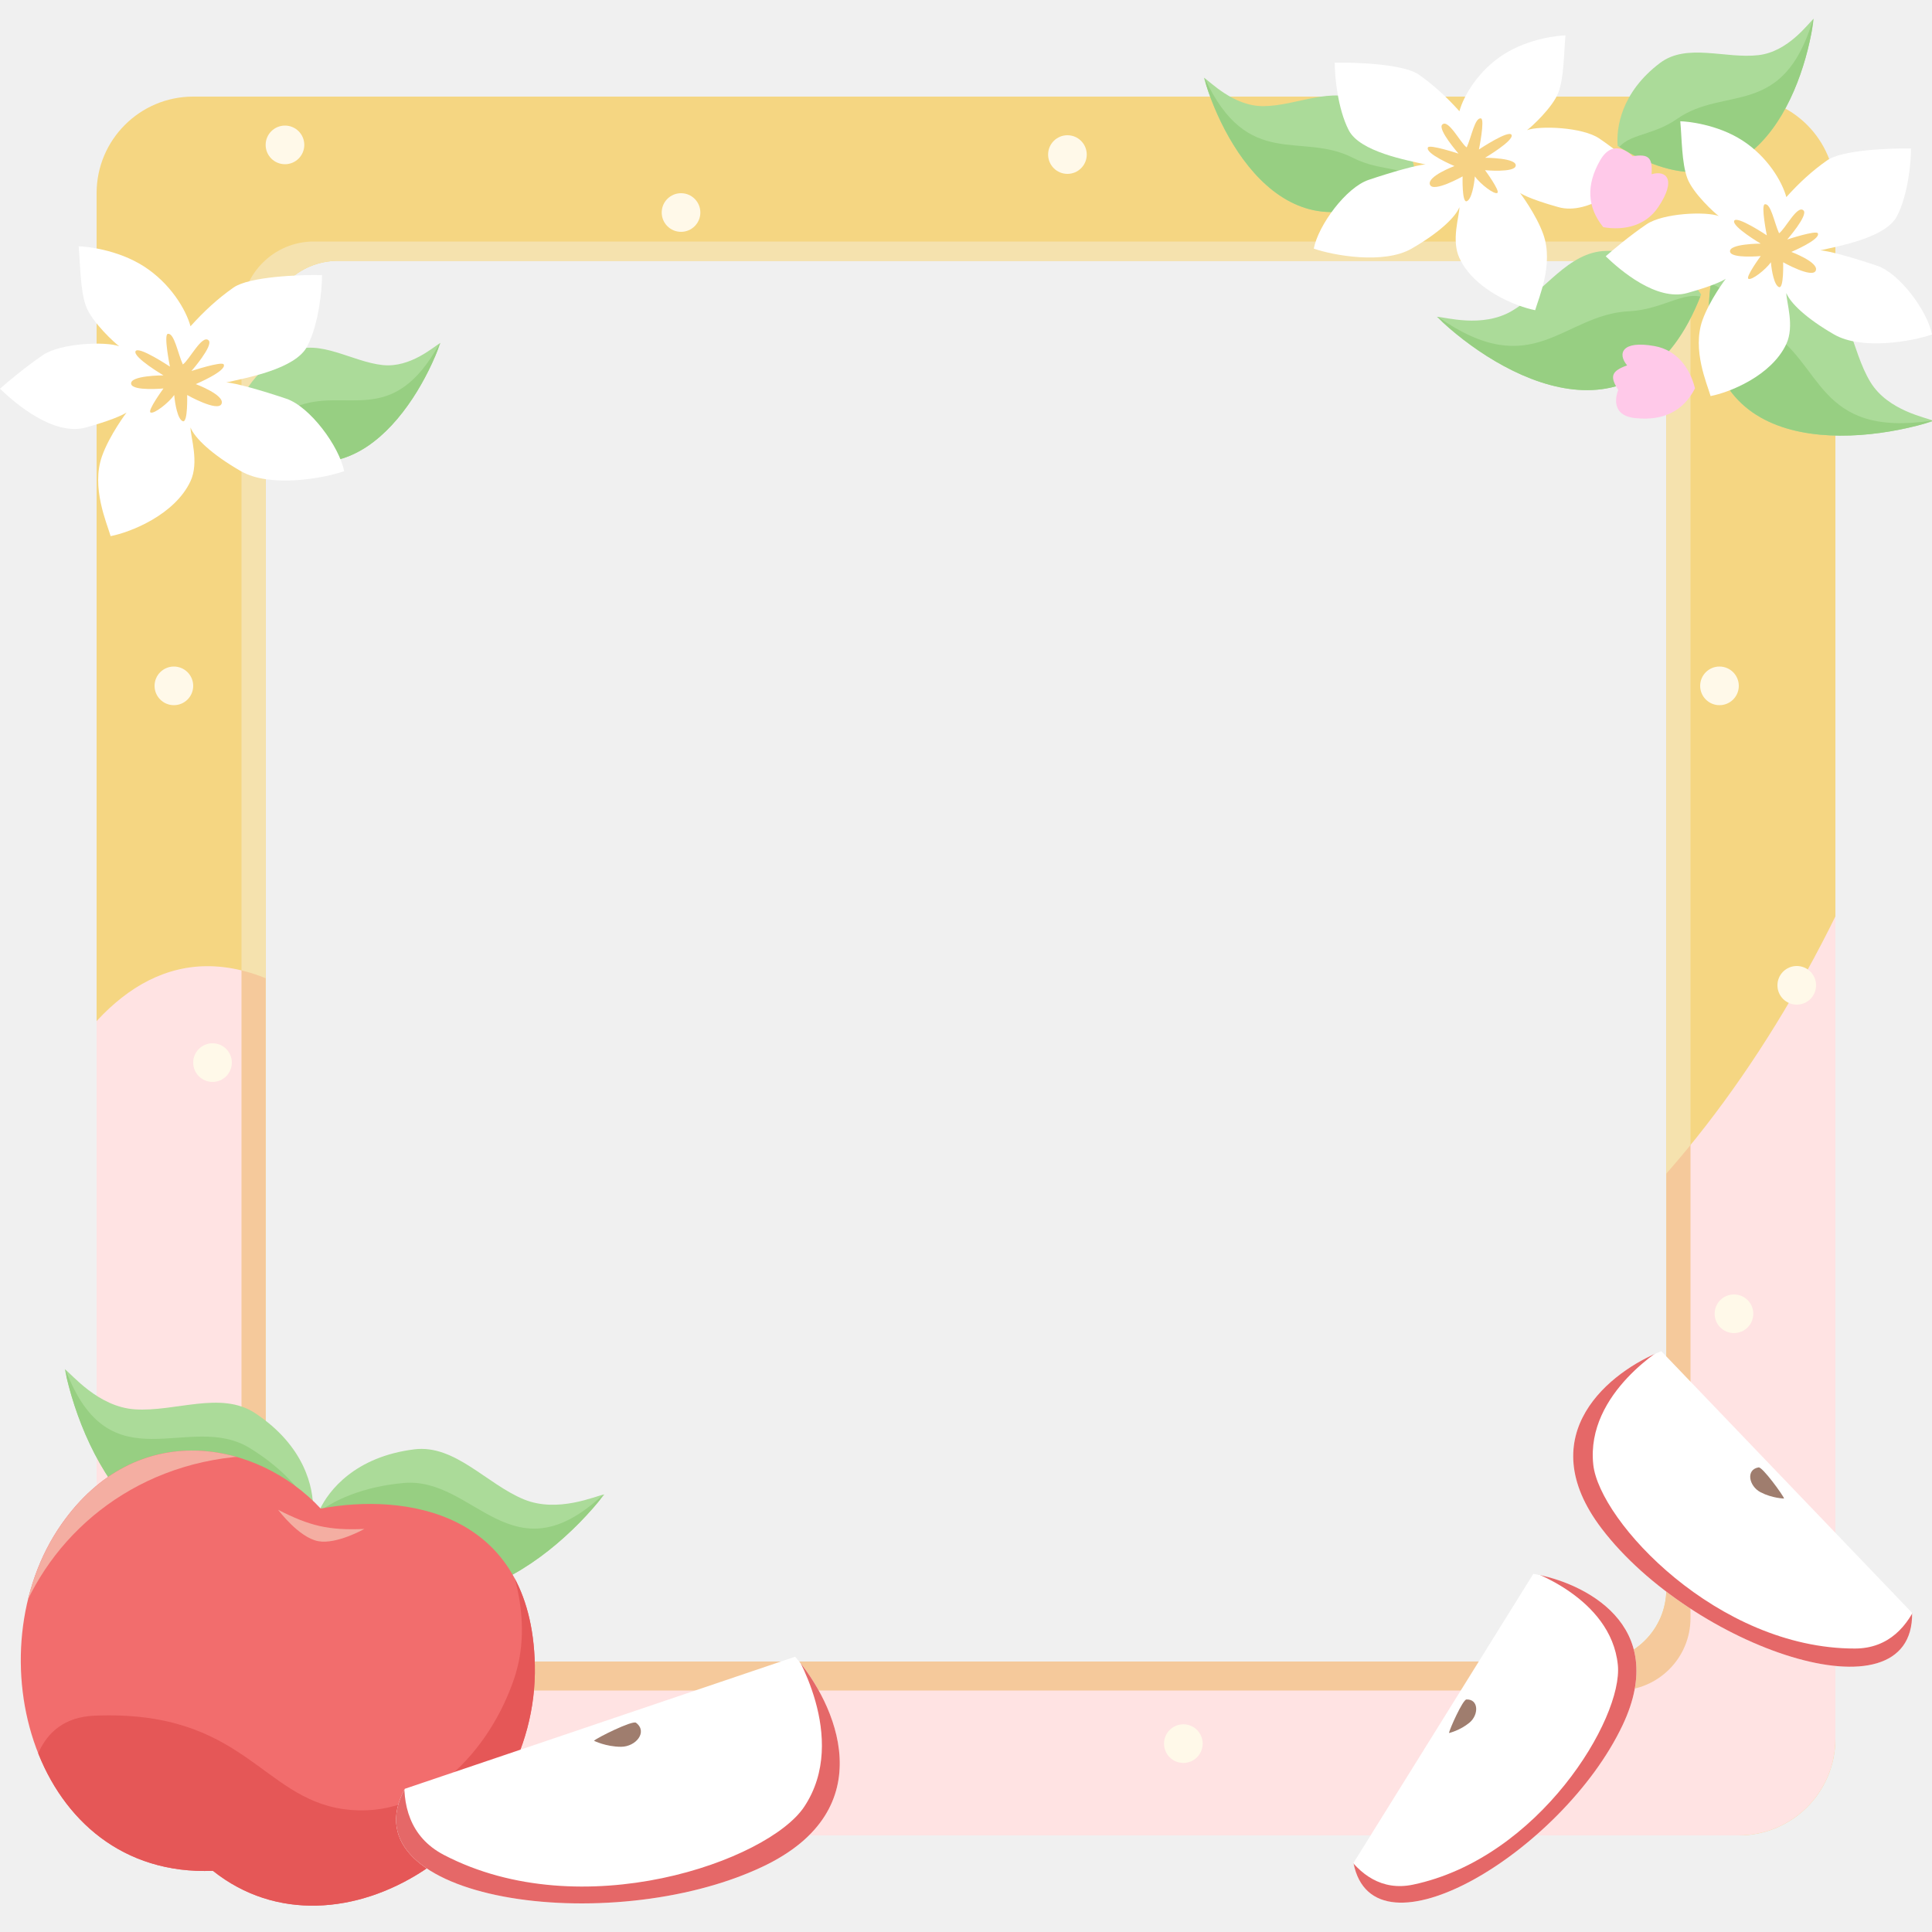
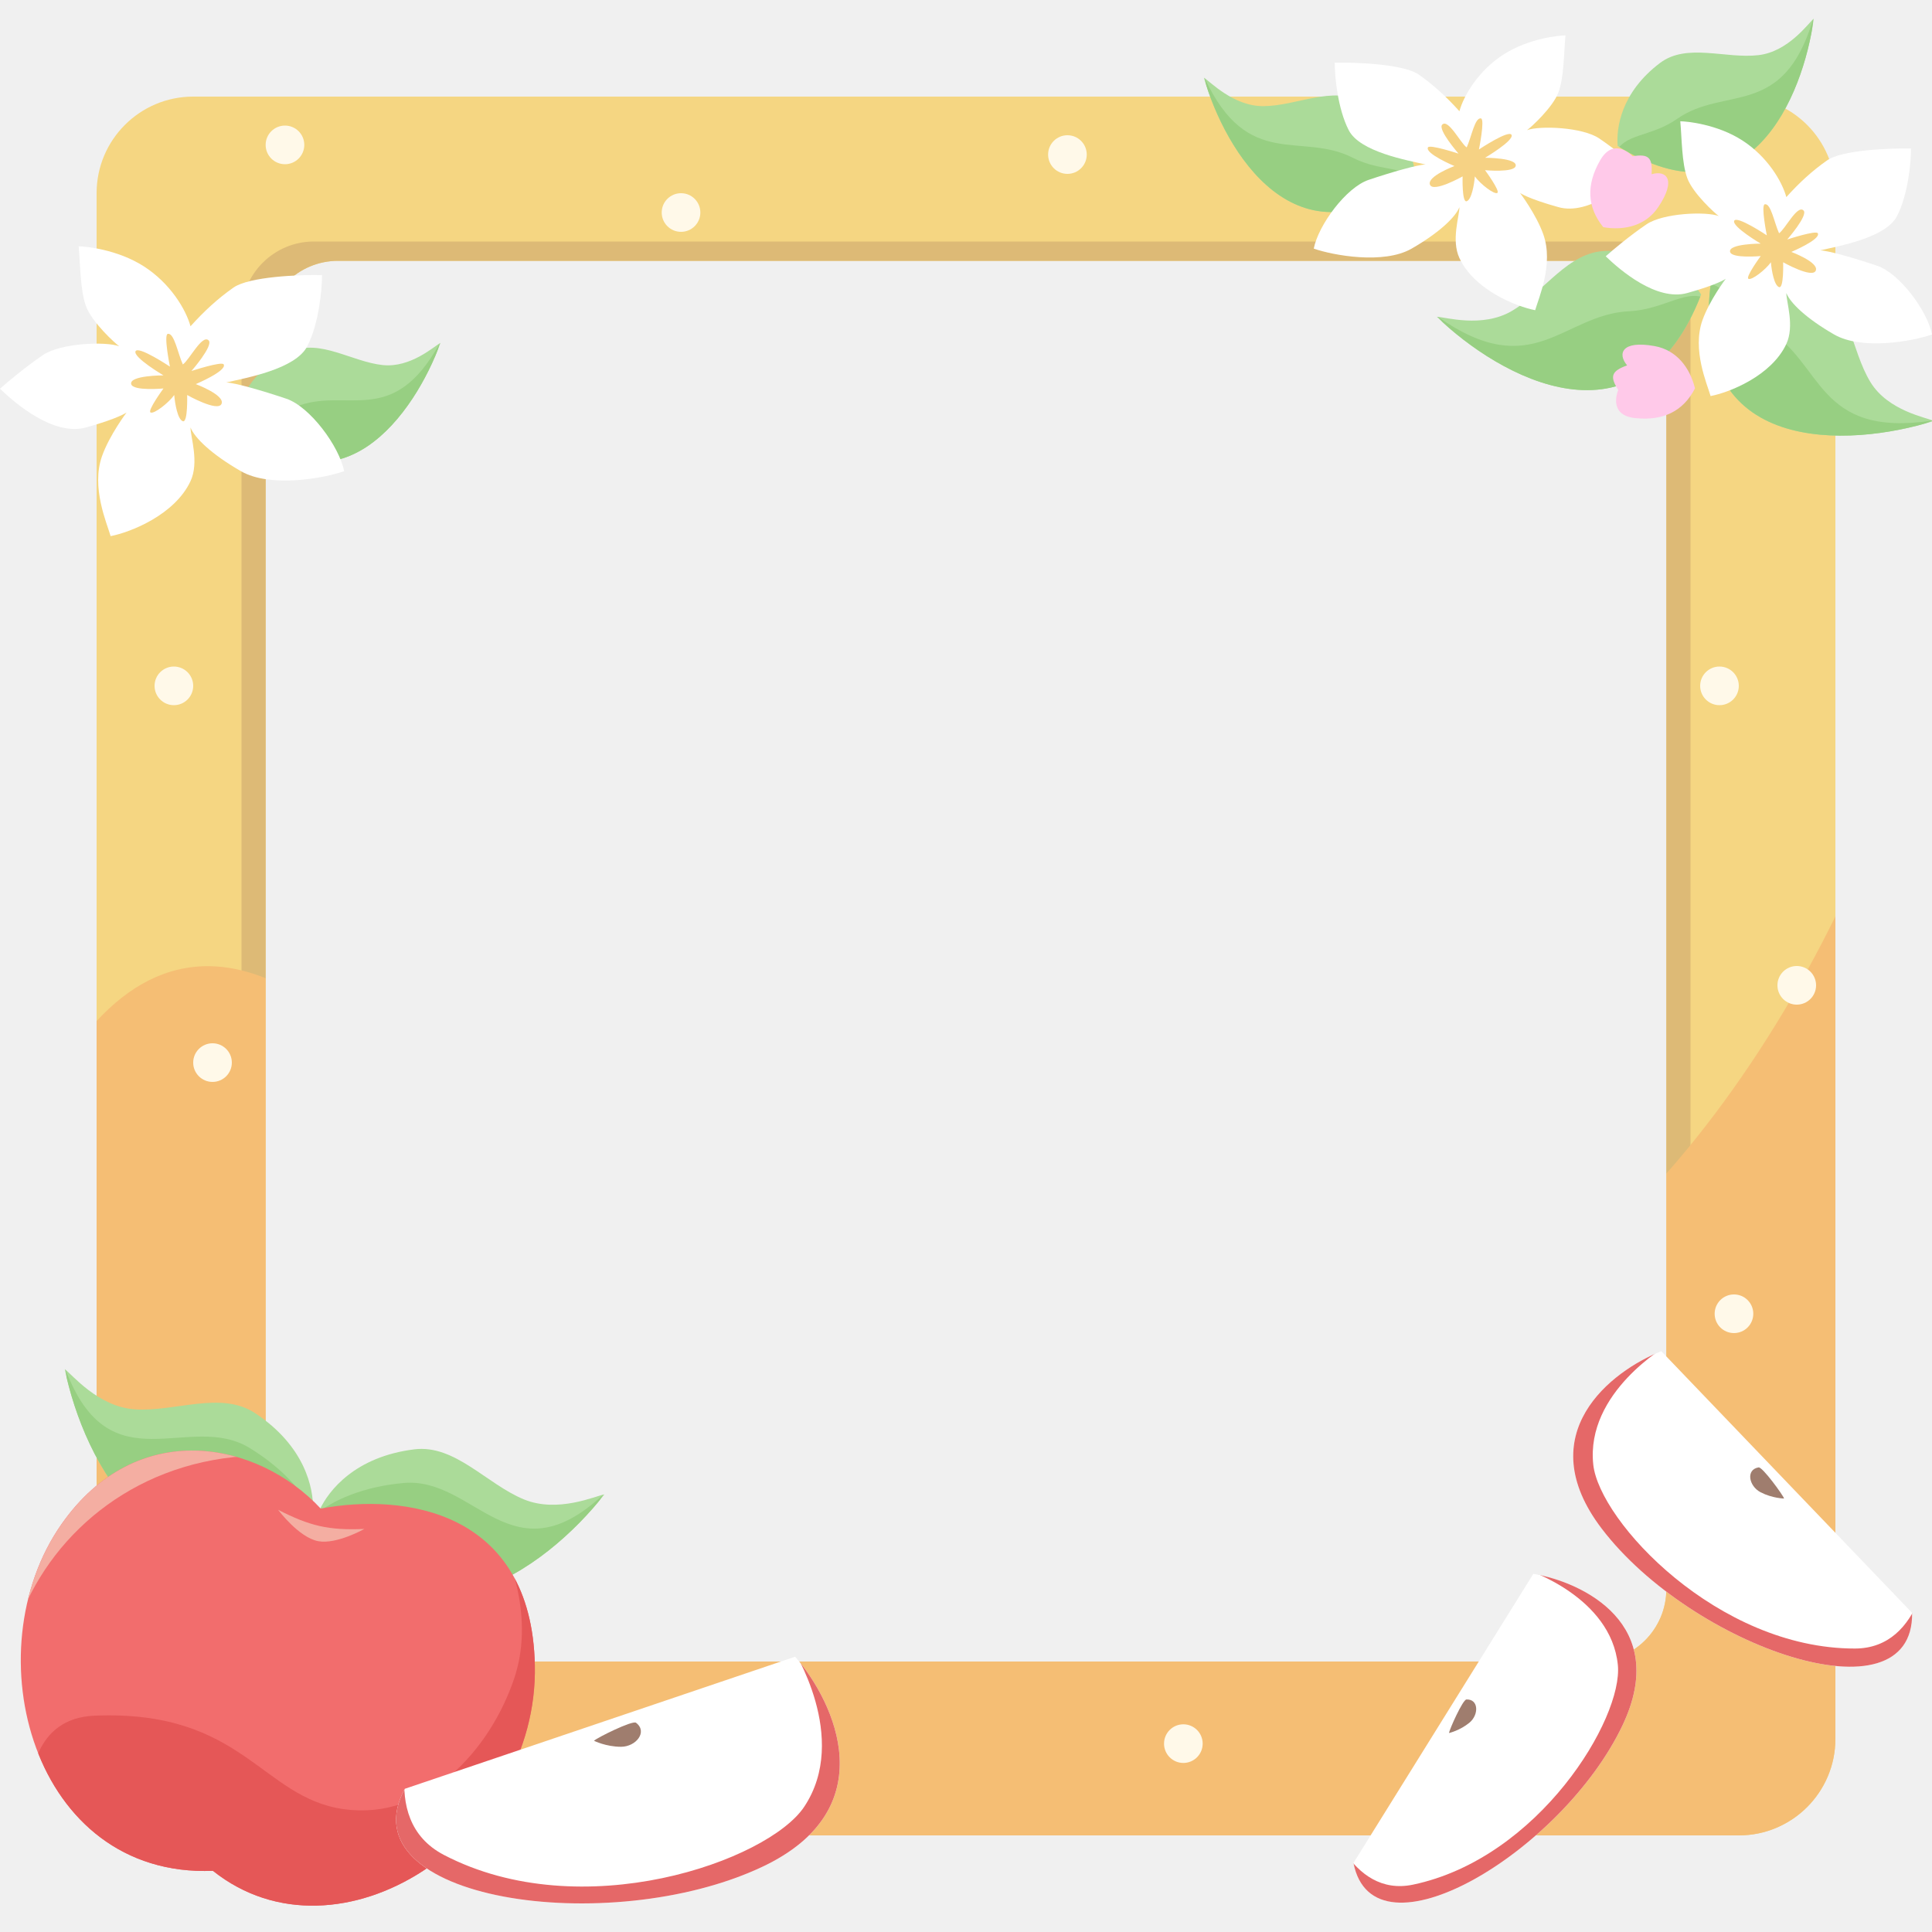
<svg xmlns="http://www.w3.org/2000/svg" width="400" height="400" viewBox="0 0 400 400" fill="none">
  <g clip-path="url(#clip0_2585_58)">
    <path fill-rule="evenodd" clip-rule="evenodd" d="M360 20C371.046 20 380 28.954 380 40V360C380 371.046 371.046 380 360 380H40C28.954 380 20 371.046 20 360V40C20 28.954 28.954 20 40 20H360ZM70 54C61.716 54 55 60.716 55 69V329C55 337.284 61.716 344 70 344H330C338.284 344 345 337.284 345 329V69C345 60.716 338.284 54 330 54H70Z" fill="#F5D682" />
    <mask id="mask0_2585_58" style="mask-type:alpha" maskUnits="userSpaceOnUse" x="20" y="20" width="360" height="360">
      <path fill-rule="evenodd" clip-rule="evenodd" d="M360 20C371.046 20 380 28.954 380 40V360C380 371.046 371.046 380 360 380H40C28.954 380 20 371.046 20 360V40C20 28.954 28.954 20 40 20H360ZM70 54C61.716 54 55 60.716 55 69V329C55 337.284 61.716 344 70 344H330C338.284 344 345 337.284 345 329V69C345 60.716 338.284 54 330 54H70Z" fill="#F5D682" />
    </mask>
    <g mask="url(#mask0_2585_58)">
-       <rect x="50" y="50" width="300" height="300" rx="15" fill="#F5E2AE" style="mix-blend-mode:multiply" />
-       <path d="M86.5 228.5C32.053 163.163 6.5 227.333 -0.5 252.5V403.5L403.5 394.5V122C389.5 188.5 348.4 257.7 296 280.5C230.5 309 161.5 318.5 86.5 228.5Z" fill="#FFE3E3" style="mix-blend-mode:multiply" />
+       <rect x="50" y="50" width="300" height="300" rx="15" fill="#DDBA76" />
+       <path d="M86.5 228.5C32.053 163.163 6.5 227.333 -0.5 252.5V403.5L403.5 394.5V122C389.5 188.5 348.4 257.7 296 280.5C230.5 309 161.5 318.5 86.5 228.5Z" fill="#F5BE74" />
    </g>
    <path d="M52.81 292.573C63.139 299.39 64.907 308.094 64.815 312.484C33.013 334.404 17.292 302.268 13.407 283.461C14.876 284.517 20.293 291.261 27.892 291.786C36.25 292.364 45.727 287.898 52.81 292.573Z" fill="#ABDB99" />
    <mask id="mask1_2585_58" style="mask-type:alpha" maskUnits="userSpaceOnUse" x="13" y="283" width="52" height="37">
      <path d="M52.81 292.573C63.139 299.39 64.907 308.094 64.815 312.483C33.013 334.403 17.292 302.268 13.407 283.461C14.876 284.517 20.293 291.261 27.892 291.786C36.25 292.364 45.727 287.898 52.81 292.573Z" fill="#ABDB99" />
    </mask>
    <g mask="url(#mask1_2585_58)">
      <path d="M51.707 299.802C58.661 304.062 63.351 309.393 65.532 314.497C57.544 315.216 40.081 316.87 28.673 315.915C17.264 314.961 14.226 291.412 13.608 283.626C22.745 307.884 39.105 292.084 51.707 299.802Z" fill="#97CF82" />
    </g>
    <path d="M85.779 300.07C73.497 301.593 68.049 308.607 66.183 312.582C84.948 346.342 113.301 324.526 125.131 309.398C123.346 309.692 115.499 313.33 108.456 310.428C100.711 307.235 94.201 299.026 85.779 300.07Z" fill="#ABDB99" />
    <mask id="mask2_2585_58" style="mask-type:alpha" maskUnits="userSpaceOnUse" x="66" y="299" width="60" height="32">
      <path d="M85.779 300.07C73.497 301.593 68.049 308.607 66.183 312.582C84.948 346.342 113.301 324.526 125.131 309.398C123.346 309.693 115.499 313.331 108.456 310.428C100.711 307.235 94.201 299.026 85.779 300.07Z" fill="#ABDB99" />
    </mask>
    <g mask="url(#mask2_2585_58)">
      <path d="M83.558 307.038C75.436 307.767 68.867 310.462 64.646 314.067C71.485 318.258 86.398 327.492 97.044 331.702C107.691 335.912 120.867 316.16 124.878 309.457C105.922 327.137 98.276 305.717 83.558 307.038Z" fill="#97CF82" />
    </g>
    <path d="M66.401 312.336C53.305 298.288 28.327 293.287 12.717 315.591C-5.697 341.901 6.718 388.83 44.082 387.334C70.181 408.11 111.517 380.949 110.733 344.728C110.038 312.633 83.587 309.107 66.401 312.336Z" fill="#F26D6D" />
    <mask id="mask3_2585_58" style="mask-type:alpha" maskUnits="userSpaceOnUse" x="4" y="300" width="107" height="95">
      <path d="M66.401 312.336C53.305 298.288 28.327 293.287 12.717 315.591C-5.697 341.901 6.718 388.83 44.082 387.334C70.181 408.11 111.517 380.949 110.733 344.728C110.038 312.633 83.587 309.107 66.401 312.336Z" fill="#EA7B7B" />
    </mask>
    <g mask="url(#mask3_2585_58)">
      <path d="M19.623 355.209C6.762 355.726 6.447 368.535 5.551 372.607C17.101 442.05 104.413 392.3 114.71 374.877C141.408 329.705 102.292 311.61 87.804 294.071C89.12 296.194 114.63 323.258 106.442 347.556C101.454 362.356 88.257 376.971 71.156 374.566C54.056 372.161 50.315 353.976 19.623 355.209Z" fill="#E55757" />
      <path d="M19.338 303.55C2.237 316.548 3.351 335.522 3.575 336.455C10.018 318.128 27.137 303.153 50.421 301.496C46.483 299.483 25.9 298.562 19.338 303.55Z" fill="#F4AEA2" />
      <path d="M75.438 316.553C68.014 316.879 64.119 315.932 57.587 312.59C57.587 312.59 61.837 318.319 65.878 319.084C69.672 319.803 75.438 316.553 75.438 316.553Z" fill="#F4AEA2" />
    </g>
    <path d="M164.629 343L83.806 370.355C71.372 393.359 126.083 401.441 157.79 386.52C183.156 374.583 172.918 352.533 164.629 343Z" fill="white" />
    <mask id="mask4_2585_58" style="mask-type:alpha" maskUnits="userSpaceOnUse" x="82" y="343" width="92" height="52">
      <path d="M164.629 343L83.806 370.355C71.372 393.359 126.083 401.441 157.79 386.52C183.156 374.583 172.918 352.533 164.629 343Z" fill="white" />
    </mask>
    <g mask="url(#mask4_2585_58)">
      <path d="M166.494 374.086C176.027 359.786 164.007 341.135 164.007 341.135C169.395 345.694 183.28 364.636 180.793 381.546C177.685 402.684 126.083 402.684 88.159 398.954C57.819 395.97 78.004 365.174 88.159 352.326C85.879 356.678 77.589 376.572 91.888 384.033C120.487 398.954 159.033 385.276 166.494 374.086Z" fill="#E56868" />
      <path d="M131.678 356.678C130.95 356.132 123.596 359.786 122.974 360.408C122.974 360.408 125.461 361.651 128.57 361.651C131.678 361.651 134.165 358.543 131.678 356.678Z" fill="#9F7D6E" />
    </g>
    <path d="M343.957 279.751L395.884 333.928C396.236 356.922 350.278 340.997 331.608 316.476C316.673 296.859 333.618 283.819 343.957 279.751Z" fill="white" />
    <mask id="mask5_2585_58" style="mask-type:alpha" maskUnits="userSpaceOnUse" x="325" y="279" width="71" height="67">
      <path d="M343.957 279.751L395.884 333.928C396.236 356.922 350.278 340.997 331.608 316.476C316.673 296.859 333.618 283.819 343.957 279.751Z" fill="white" />
    </mask>
    <g mask="url(#mask5_2585_58)">
      <path d="M329.871 303.24C328.245 288.213 345.199 278.549 345.199 278.549C339.144 279.916 320.618 289.049 315.687 303.25C309.523 321 349.772 341.967 380.869 354.466C405.746 364.466 402.515 332.244 399.814 318.096C399.824 322.417 398.207 341.303 384.022 341.312C355.653 341.331 331.144 315.001 329.871 303.24Z" fill="#E56868" />
      <path d="M364.101 303.808C364.891 303.678 369.143 309.517 369.375 310.254C369.375 310.254 366.93 310.214 364.505 308.951C362.081 307.688 361.404 304.253 364.101 303.808Z" fill="#9F7D6E" />
    </g>
    <path d="M317.461 325.844L280.22 385.704C284.35 406.911 323.514 383.369 335.926 357.211C345.856 336.285 327.754 327.58 317.461 325.844Z" fill="white" />
    <mask id="mask6_2585_58" style="mask-type:alpha" maskUnits="userSpaceOnUse" x="280" y="325" width="59" height="69">
      <path d="M317.461 325.844L280.22 385.704C284.35 406.911 323.514 383.369 335.926 357.211C345.856 336.285 327.754 327.58 317.461 325.844Z" fill="white" />
    </mask>
    <g mask="url(#mask6_2585_58)">
      <path d="M334.959 344.708C333.543 330.579 316.086 324.979 316.086 324.979C321.917 325.063 340.717 329.87 348.001 341.969C357.105 357.093 324.166 384.163 298.001 401.676C277.069 415.687 273.798 385.44 273.54 371.912C274.368 375.886 279.513 392.934 292.554 390.195C318.637 384.717 336.067 355.765 334.959 344.708Z" fill="#E56868" />
      <path d="M303.603 351.86C302.851 351.893 300.074 358.084 300.004 358.807C300.004 358.807 302.243 358.296 304.228 356.666C306.212 355.035 306.169 351.746 303.603 351.86Z" fill="#9F7D6E" />
    </g>
    <path d="M332.546 51.951C344.057 51.782 349.975 57.547 352.203 60.97C339.237 94.478 310.32 78.008 297.482 65.585C299.165 65.627 306.861 67.974 312.978 64.398C319.706 60.465 324.653 52.068 332.546 51.951Z" fill="#ABDB99" />
    <mask id="mask7_2585_58" style="mask-type:alpha" maskUnits="userSpaceOnUse" x="297" y="51" width="56" height="30">
      <path d="M332.546 51.951C344.057 51.782 349.975 57.547 352.203 60.97C339.236 94.478 310.319 78.008 297.482 65.584C299.164 65.627 306.861 67.974 312.978 64.398C319.706 60.465 324.652 52.068 332.546 51.951Z" fill="#ABDB99" />
    </mask>
    <g mask="url(#mask7_2585_58)">
      <path d="M337.283 64.438C344.86 64.07 349.459 59.361 353.809 62.142C352.064 69.688 342.828 81.069 333.558 86.311C324.287 91.553 302.277 71.268 297.723 65.606C317.453 79.469 323.553 65.105 337.283 64.438Z" fill="#97CF82" />
    </g>
    <path d="M281.995 21.075C290.853 26 292.837 32.998 293.034 36.589C268.424 56.462 253.593 31.196 249.253 16.078C250.518 16.85 255.36 22.021 261.598 21.978C268.459 21.931 275.921 17.697 281.995 21.075Z" fill="#ABDB99" />
    <mask id="mask8_2585_58" style="mask-type:alpha" maskUnits="userSpaceOnUse" x="249" y="16" width="45" height="28">
      <path d="M281.995 21.075C290.853 26 292.837 32.998 293.034 36.589C268.424 56.462 253.593 31.196 249.253 16.078C250.518 16.85 255.36 22.021 261.598 21.978C268.459 21.931 275.921 17.697 281.995 21.075Z" fill="#ABDB99" />
    </mask>
    <g mask="url(#mask8_2585_58)">
      <path d="M280.126 32.683C286.07 35.73 291.646 34.156 293.745 38.188C289.099 43.18 277.054 47.808 267.678 47.736C258.302 47.665 250.415 22.521 249.427 16.201C258.394 35.443 269.357 27.162 280.126 32.683Z" fill="#97CF82" />
    </g>
    <path d="M343.686 13.039C335.583 19.162 334.607 26.538 334.923 30.219C362.214 47.392 373.359 19.805 375.52 3.865C374.373 4.808 370.296 10.679 364.089 11.415C357.263 12.223 349.243 8.841 343.686 13.039Z" fill="#ABDB99" />
    <mask id="mask9_2585_58" style="mask-type:alpha" maskUnits="userSpaceOnUse" x="334" y="3" width="42" height="33">
      <path d="M343.686 13.039C335.583 19.162 334.607 26.538 334.923 30.219C362.214 47.392 373.359 19.805 375.52 3.865C374.373 4.808 370.296 10.679 364.089 11.415C357.263 12.223 349.243 8.841 343.686 13.039Z" fill="#ABDB99" />
    </mask>
    <g mask="url(#mask9_2585_58)">
      <path d="M347.196 24.631C341.722 28.475 335.955 27.568 334.443 31.937C339.772 36.442 352.403 39.653 361.713 38.41C371.022 37.168 375.282 10.572 375.364 4.011C369.191 24.73 357.115 17.663 347.196 24.631Z" fill="#97CF82" />
    </g>
    <path d="M376.04 58.997C365.948 53.66 357.895 56.225 354.25 58.327C349.313 94.558 382.935 92.64 400.364 87.152C398.856 86.433 390.904 85.096 387.247 79.098C383.224 72.501 382.961 62.657 376.04 58.997Z" fill="#ABDB99" />
    <mask id="mask10_2585_58" style="mask-type:alpha" maskUnits="userSpaceOnUse" x="353" y="55" width="48" height="36">
      <path d="M376.04 58.997C365.948 53.66 357.895 56.225 354.25 58.326C349.313 94.558 382.935 92.64 400.364 87.152C398.856 86.433 390.904 85.096 387.247 79.098C383.224 72.501 382.961 62.657 376.04 58.997Z" fill="#ABDB99" />
    </mask>
    <g mask="url(#mask10_2585_58)">
      <path d="M365.741 68.19C359.223 64.444 357.463 58.102 352.256 58.666C350.106 66.296 352.7 80.778 358.33 89.707C363.959 98.635 393.344 90.148 400.14 87.063C375.914 90.753 377.552 74.978 365.741 68.19Z" fill="#97CF82" />
    </g>
    <path d="M60.278 72.809C51.643 76.773 49.26 83.391 48.802 86.863C70.235 108.469 85.992 85.288 91.192 70.997C89.953 71.629 85.044 76.206 79.23 75.584C72.836 74.901 66.2 70.09 60.278 72.809Z" fill="#ABDB99" />
    <mask id="mask11_2585_58" style="mask-type:alpha" maskUnits="userSpaceOnUse" x="48" y="70" width="44" height="26">
      <path d="M60.278 72.809C51.642 76.773 49.259 83.391 48.802 86.863C70.235 108.469 85.992 85.288 91.191 70.997C89.953 71.629 85.043 76.205 79.229 75.584C72.835 74.901 66.2 70.09 60.278 72.809Z" fill="#ABDB99" />
    </mask>
    <g mask="url(#mask11_2585_58)">
      <path d="M61.136 84.267C55.361 86.675 50.281 84.627 48.017 88.352C51.968 93.636 62.848 99.254 71.596 100.057C80.344 100.859 89.616 77.151 91.019 71.1C81.191 88.971 71.6 79.902 61.136 84.267Z" fill="#97CF82" />
    </g>
    <path d="M311.327 11.257C306.116 14.592 303.043 19.757 302.159 23.027C299.505 20.084 296.803 17.583 293.714 15.425C290.626 13.268 280.847 12.892 276.343 12.973C276.343 15.752 276.922 22.438 279.238 26.95C281.554 31.462 291.302 33.162 295.162 34.061C293.634 34.061 287.972 35.68 283.34 37.249C278.707 38.818 272.965 46.567 272 51.471C275.941 52.861 286.476 54.806 292.267 51.471C298.057 48.136 301.354 44.932 302.159 42.889C302.159 44.769 300.422 49.706 302.159 53.433C305.244 60.054 313.981 63.487 317.841 64.222C318.565 61.688 321.702 54.659 319.53 48.529C318.059 44.376 314.705 39.946 314.705 39.946C314.705 39.946 316.297 41.123 322.667 42.889C329.036 44.654 336.58 38.148 339.556 35.287C338.188 34.061 334.585 31.021 331.111 28.667C327.637 26.313 318.806 25.969 316.152 26.95C316.957 26.378 321.509 22.242 322.667 19.104C323.825 15.965 323.793 10.766 324.114 7.333C322.828 7.333 316.538 7.922 311.327 11.257Z" fill="white" />
    <path d="M298.594 25.805C299.861 24.519 302.396 29.663 303.663 30.52C304.649 28.377 305.353 24.262 306.62 24.519C307.465 24.69 306.197 30.949 306.197 30.949C306.197 30.949 312.486 26.754 312.956 27.948C313.427 29.142 307.465 32.664 307.465 32.664C307.465 32.664 314.224 32.664 313.801 34.378C313.453 35.79 307.465 35.236 307.465 35.236C307.465 35.236 310.675 39.608 309.999 39.951C309.323 40.294 306.479 38.094 305.353 36.522C305.212 38.236 304.677 41.323 303.663 41.666C302.649 42.009 302.818 36.522 302.818 36.522C302.818 36.522 296.735 39.951 296.059 38.236C295.383 36.522 301.128 34.378 301.128 34.378C301.128 34.378 295.003 31.806 295.637 30.52C295.975 29.834 301.973 31.806 301.973 31.806C301.973 31.806 297.608 26.805 298.594 25.805Z" fill="#F6D284" />
    <path d="M360.673 29.035C365.884 32.369 368.957 37.535 369.841 40.805C372.495 37.862 375.197 35.361 378.286 33.203C381.374 31.045 391.153 30.669 395.657 30.751C395.657 33.53 395.078 40.216 392.762 44.728C390.446 49.24 380.698 50.94 376.838 51.839C378.366 51.839 384.028 53.457 388.66 55.027C393.293 56.596 399.035 64.345 400 69.249C396.059 70.638 385.524 72.584 379.733 69.249C373.943 65.914 370.646 62.71 369.841 60.667C369.841 62.547 371.578 67.484 369.841 71.211C366.756 77.831 358.019 81.264 354.159 82C353.435 79.466 350.298 72.437 352.47 66.306C353.941 62.154 357.295 57.724 357.295 57.724C357.295 57.724 355.703 58.901 349.333 60.667C342.964 62.432 335.42 55.926 332.444 53.065C333.812 51.839 337.415 48.798 340.889 46.444C344.363 44.09 353.194 43.747 355.848 44.728C355.043 44.156 350.491 40.02 349.333 36.881C348.175 33.742 348.207 28.544 347.886 25.111C349.172 25.111 355.462 25.7 360.673 29.035Z" fill="white" />
    <path d="M373.407 43.583C372.139 42.297 369.605 47.441 368.338 48.298C367.352 46.155 366.648 42.039 365.381 42.297C364.536 42.468 365.803 48.727 365.803 48.727C365.803 48.727 359.515 44.532 359.044 45.726C358.574 46.92 364.536 50.441 364.536 50.441C364.536 50.441 357.777 50.442 358.199 52.156C358.547 53.568 364.536 53.014 364.536 53.014C364.536 53.014 361.325 57.386 362.001 57.729C362.677 58.072 365.521 55.871 366.648 54.3C366.789 56.014 367.324 59.101 368.338 59.444C369.351 59.787 369.182 54.3 369.182 54.3C369.182 54.3 375.266 57.729 375.941 56.014C376.617 54.3 370.872 52.156 370.872 52.156C370.872 52.156 376.997 49.584 376.364 48.298C376.026 47.612 370.027 49.584 370.027 49.584C370.027 49.584 374.392 44.583 373.407 43.583Z" fill="#F6D284" />
    <path d="M29.772 55.138C35.269 58.655 38.509 64.103 39.442 67.552C42.241 64.448 45.091 61.81 48.348 59.535C51.605 57.259 61.92 56.862 66.67 56.948C66.67 59.879 66.059 66.931 63.616 71.69C61.173 76.448 50.893 78.241 46.821 79.19C48.433 79.19 54.404 80.897 59.29 82.552C64.176 84.207 70.232 92.379 71.25 97.552C67.094 99.017 55.982 101.069 49.875 97.552C43.768 94.034 40.29 90.655 39.442 88.5C39.442 90.483 41.274 95.69 39.442 99.621C36.188 106.603 26.973 110.224 22.902 111C22.138 108.328 18.83 100.914 21.12 94.448C22.672 90.068 26.21 85.397 26.21 85.397C26.21 85.397 24.53 86.638 17.812 88.5C11.095 90.362 3.138 83.5 0 80.483C1.442 79.19 5.242 75.983 8.906 73.5C12.57 71.017 21.884 70.655 24.683 71.69C23.835 71.086 19.034 66.724 17.812 63.414C16.591 60.103 16.625 54.621 16.286 51C17.643 51 24.276 51.621 29.772 55.138Z" fill="white" />
    <path d="M43.202 70.482C41.865 69.125 39.192 74.551 37.856 75.455C36.816 73.194 36.074 68.854 34.737 69.125C33.846 69.306 35.183 75.907 35.183 75.907C35.183 75.907 28.55 71.483 28.054 72.742C27.558 74.002 33.846 77.716 33.846 77.716C33.846 77.716 26.718 77.716 27.163 79.524C27.53 81.013 33.846 80.428 33.846 80.428C33.846 80.428 30.46 85.04 31.173 85.402C31.886 85.763 34.886 83.443 36.074 81.785C36.222 83.593 36.786 86.849 37.856 87.21C38.925 87.572 38.747 81.785 38.747 81.785C38.747 81.785 45.163 85.402 45.875 83.593C46.588 81.785 40.529 79.524 40.529 79.524C40.529 79.524 46.989 76.811 46.321 75.455C45.964 74.732 39.638 76.811 39.638 76.811C39.638 76.811 44.241 71.536 43.202 70.482Z" fill="#F6D284" />
    <path d="M343.308 42.903C340.761 46.687 336.377 47.799 331.942 47.036C328.594 42.908 328.371 38.303 331.275 33.222C334.179 28.141 338.02 32.354 338.02 32.354C341.39 31.788 342.16 32.696 341.946 36.073C344.893 35.186 347.245 37.053 343.308 42.903Z" fill="#FFC9E9" />
    <path d="M342.589 71.658C347.076 72.473 349.854 76.043 350.933 80.412C348.495 85.134 344.367 87.185 338.547 86.563C332.728 85.941 335.046 80.733 335.046 80.733C333.176 77.872 333.7 76.803 336.879 75.644C334.884 73.301 335.651 70.397 342.589 71.658Z" fill="#FFC9E9" />
    <circle cx="141" cy="44" r="4" fill="#FFF9E9" />
    <circle cx="59" cy="30" r="4" fill="#FFF9E9" />
    <circle cx="36" cy="142" r="4" fill="#FFF9E9" />
    <circle cx="221" cy="32" r="4" fill="#FFF9E9" />
    <circle cx="356" cy="142" r="4" fill="#FFF9E9" />
    <circle cx="372" cy="204" r="4" fill="#FFF9E9" />
    <circle cx="359" cy="272" r="4" fill="#FFF9E9" />
    <circle cx="245" cy="361" r="4" fill="#FFF9E9" />
    <circle cx="44" cy="220" r="4" fill="#FFF9E9" />
  </g>
  <defs>
    <clipPath id="clip0_2585_58">
      <rect width="400" height="400" rx="35" fill="white" />
    </clipPath>
  </defs>
</svg>
